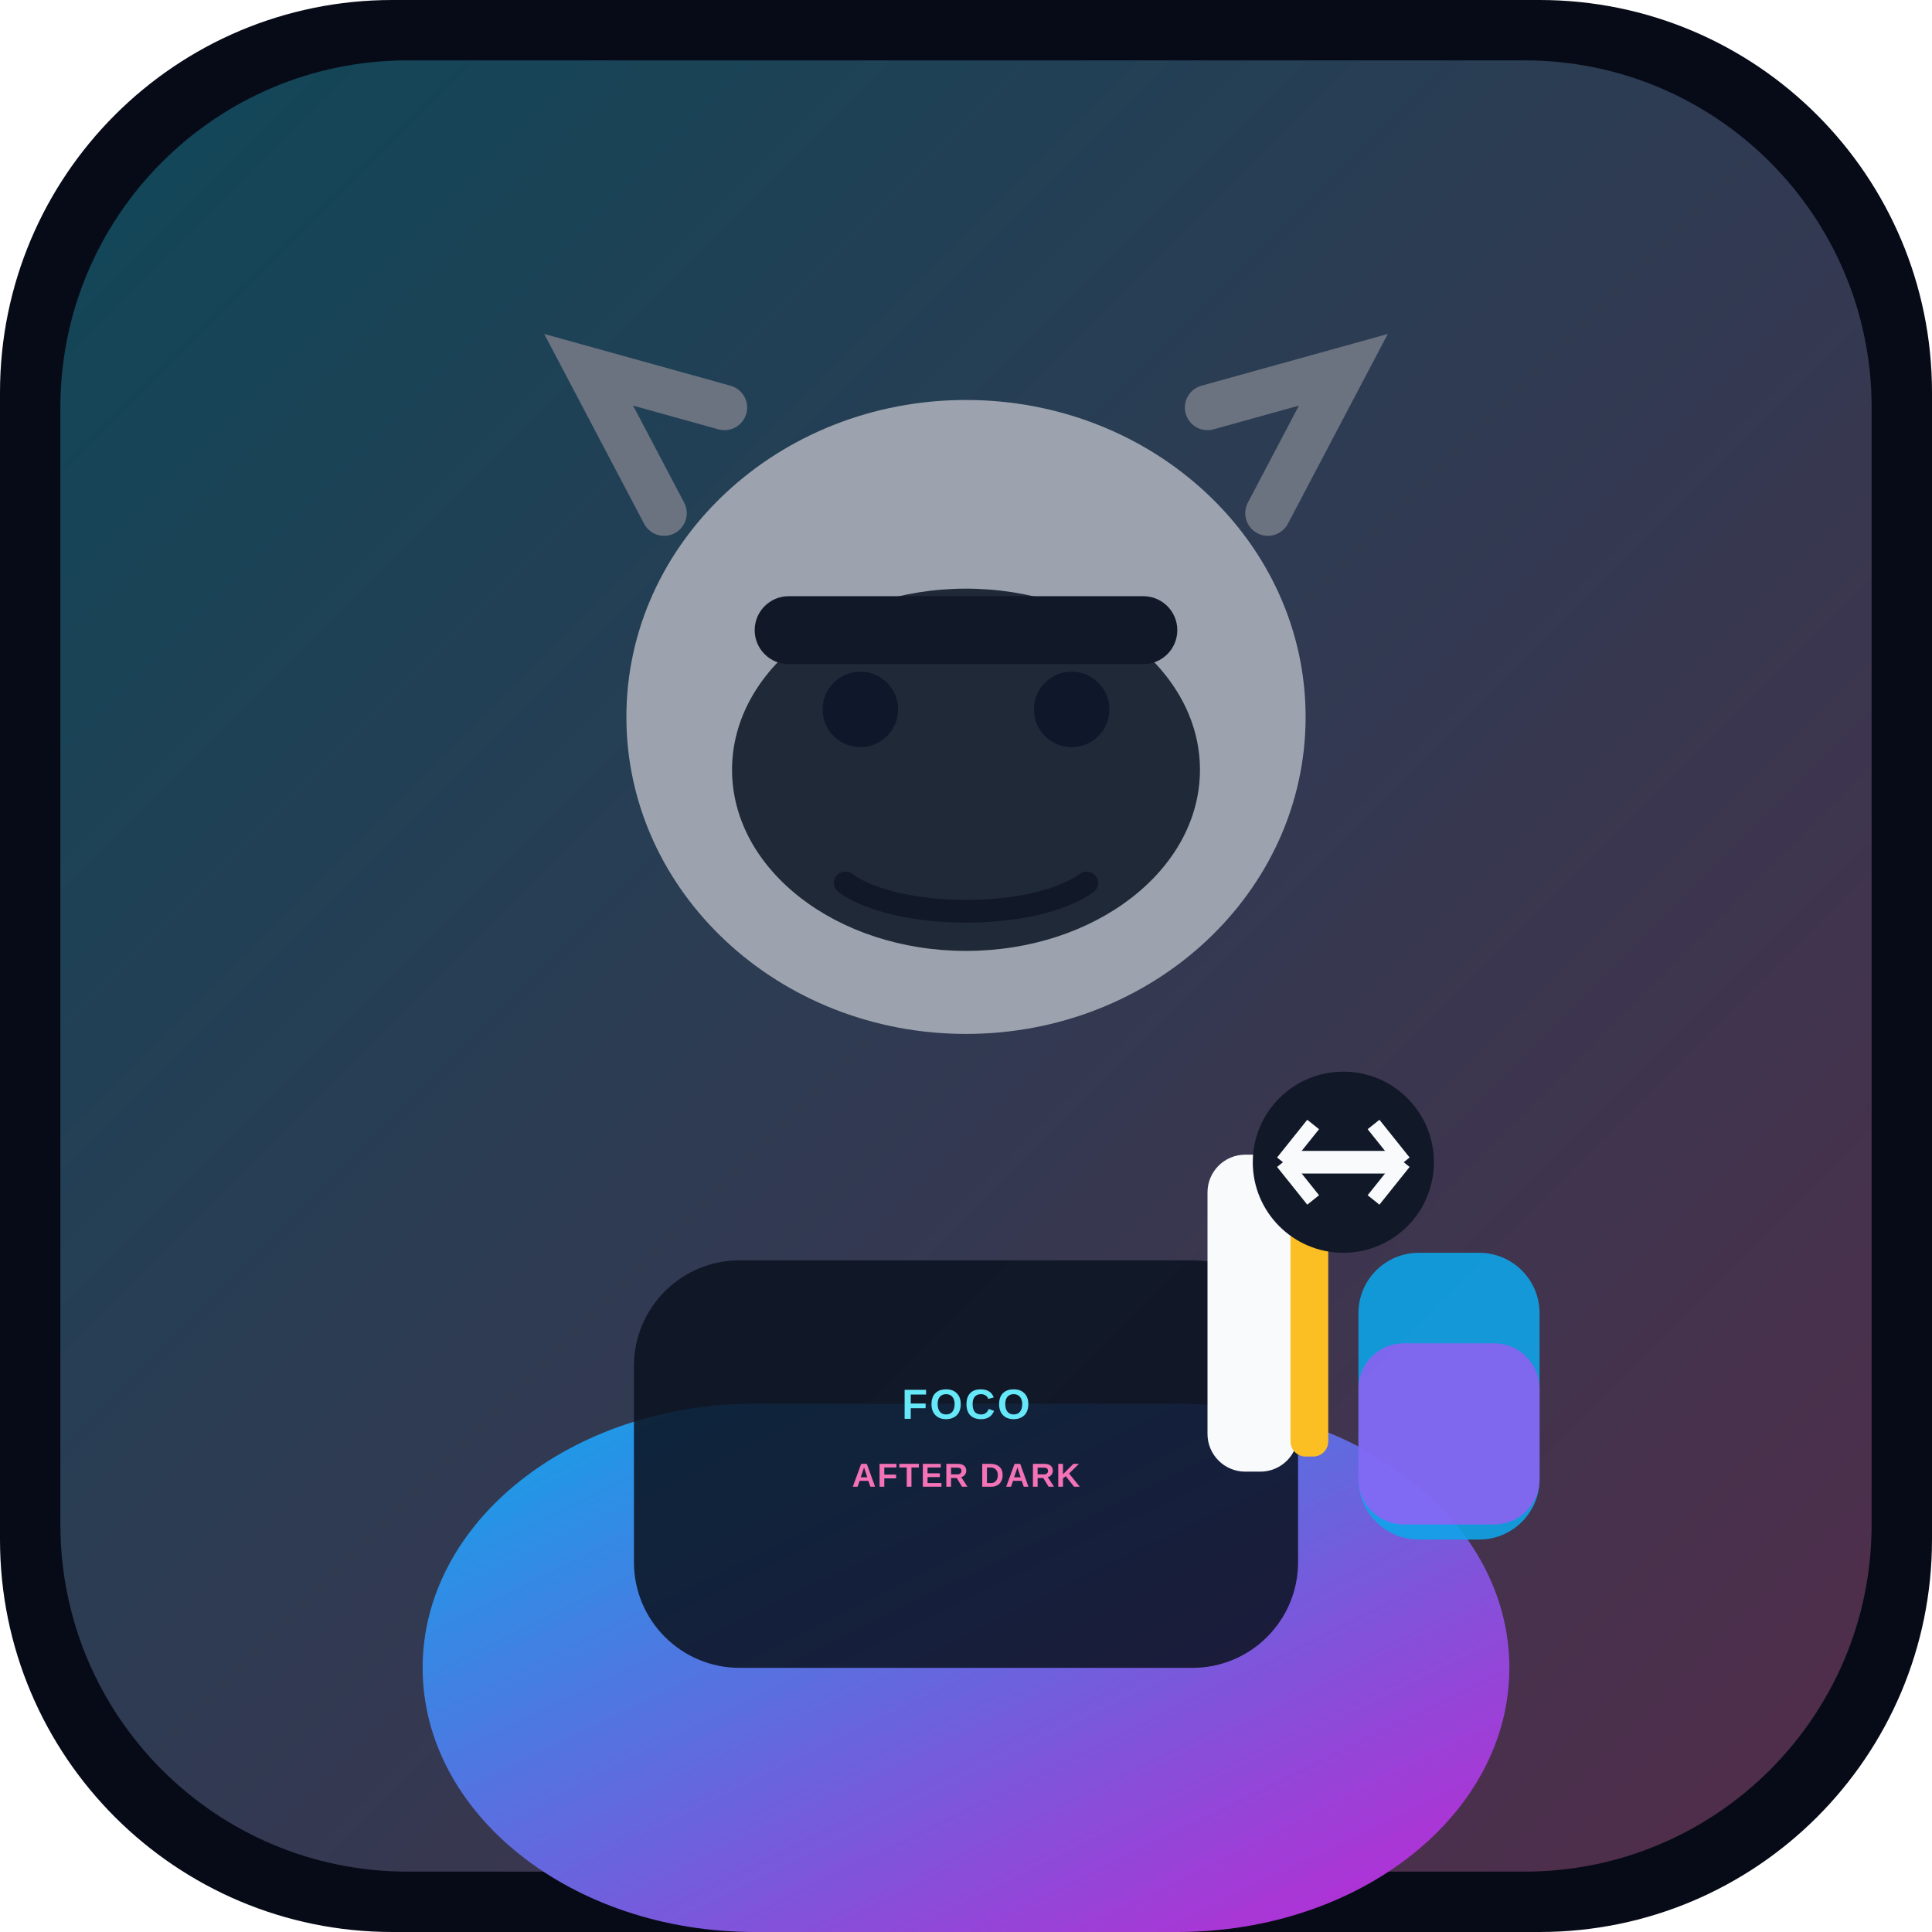
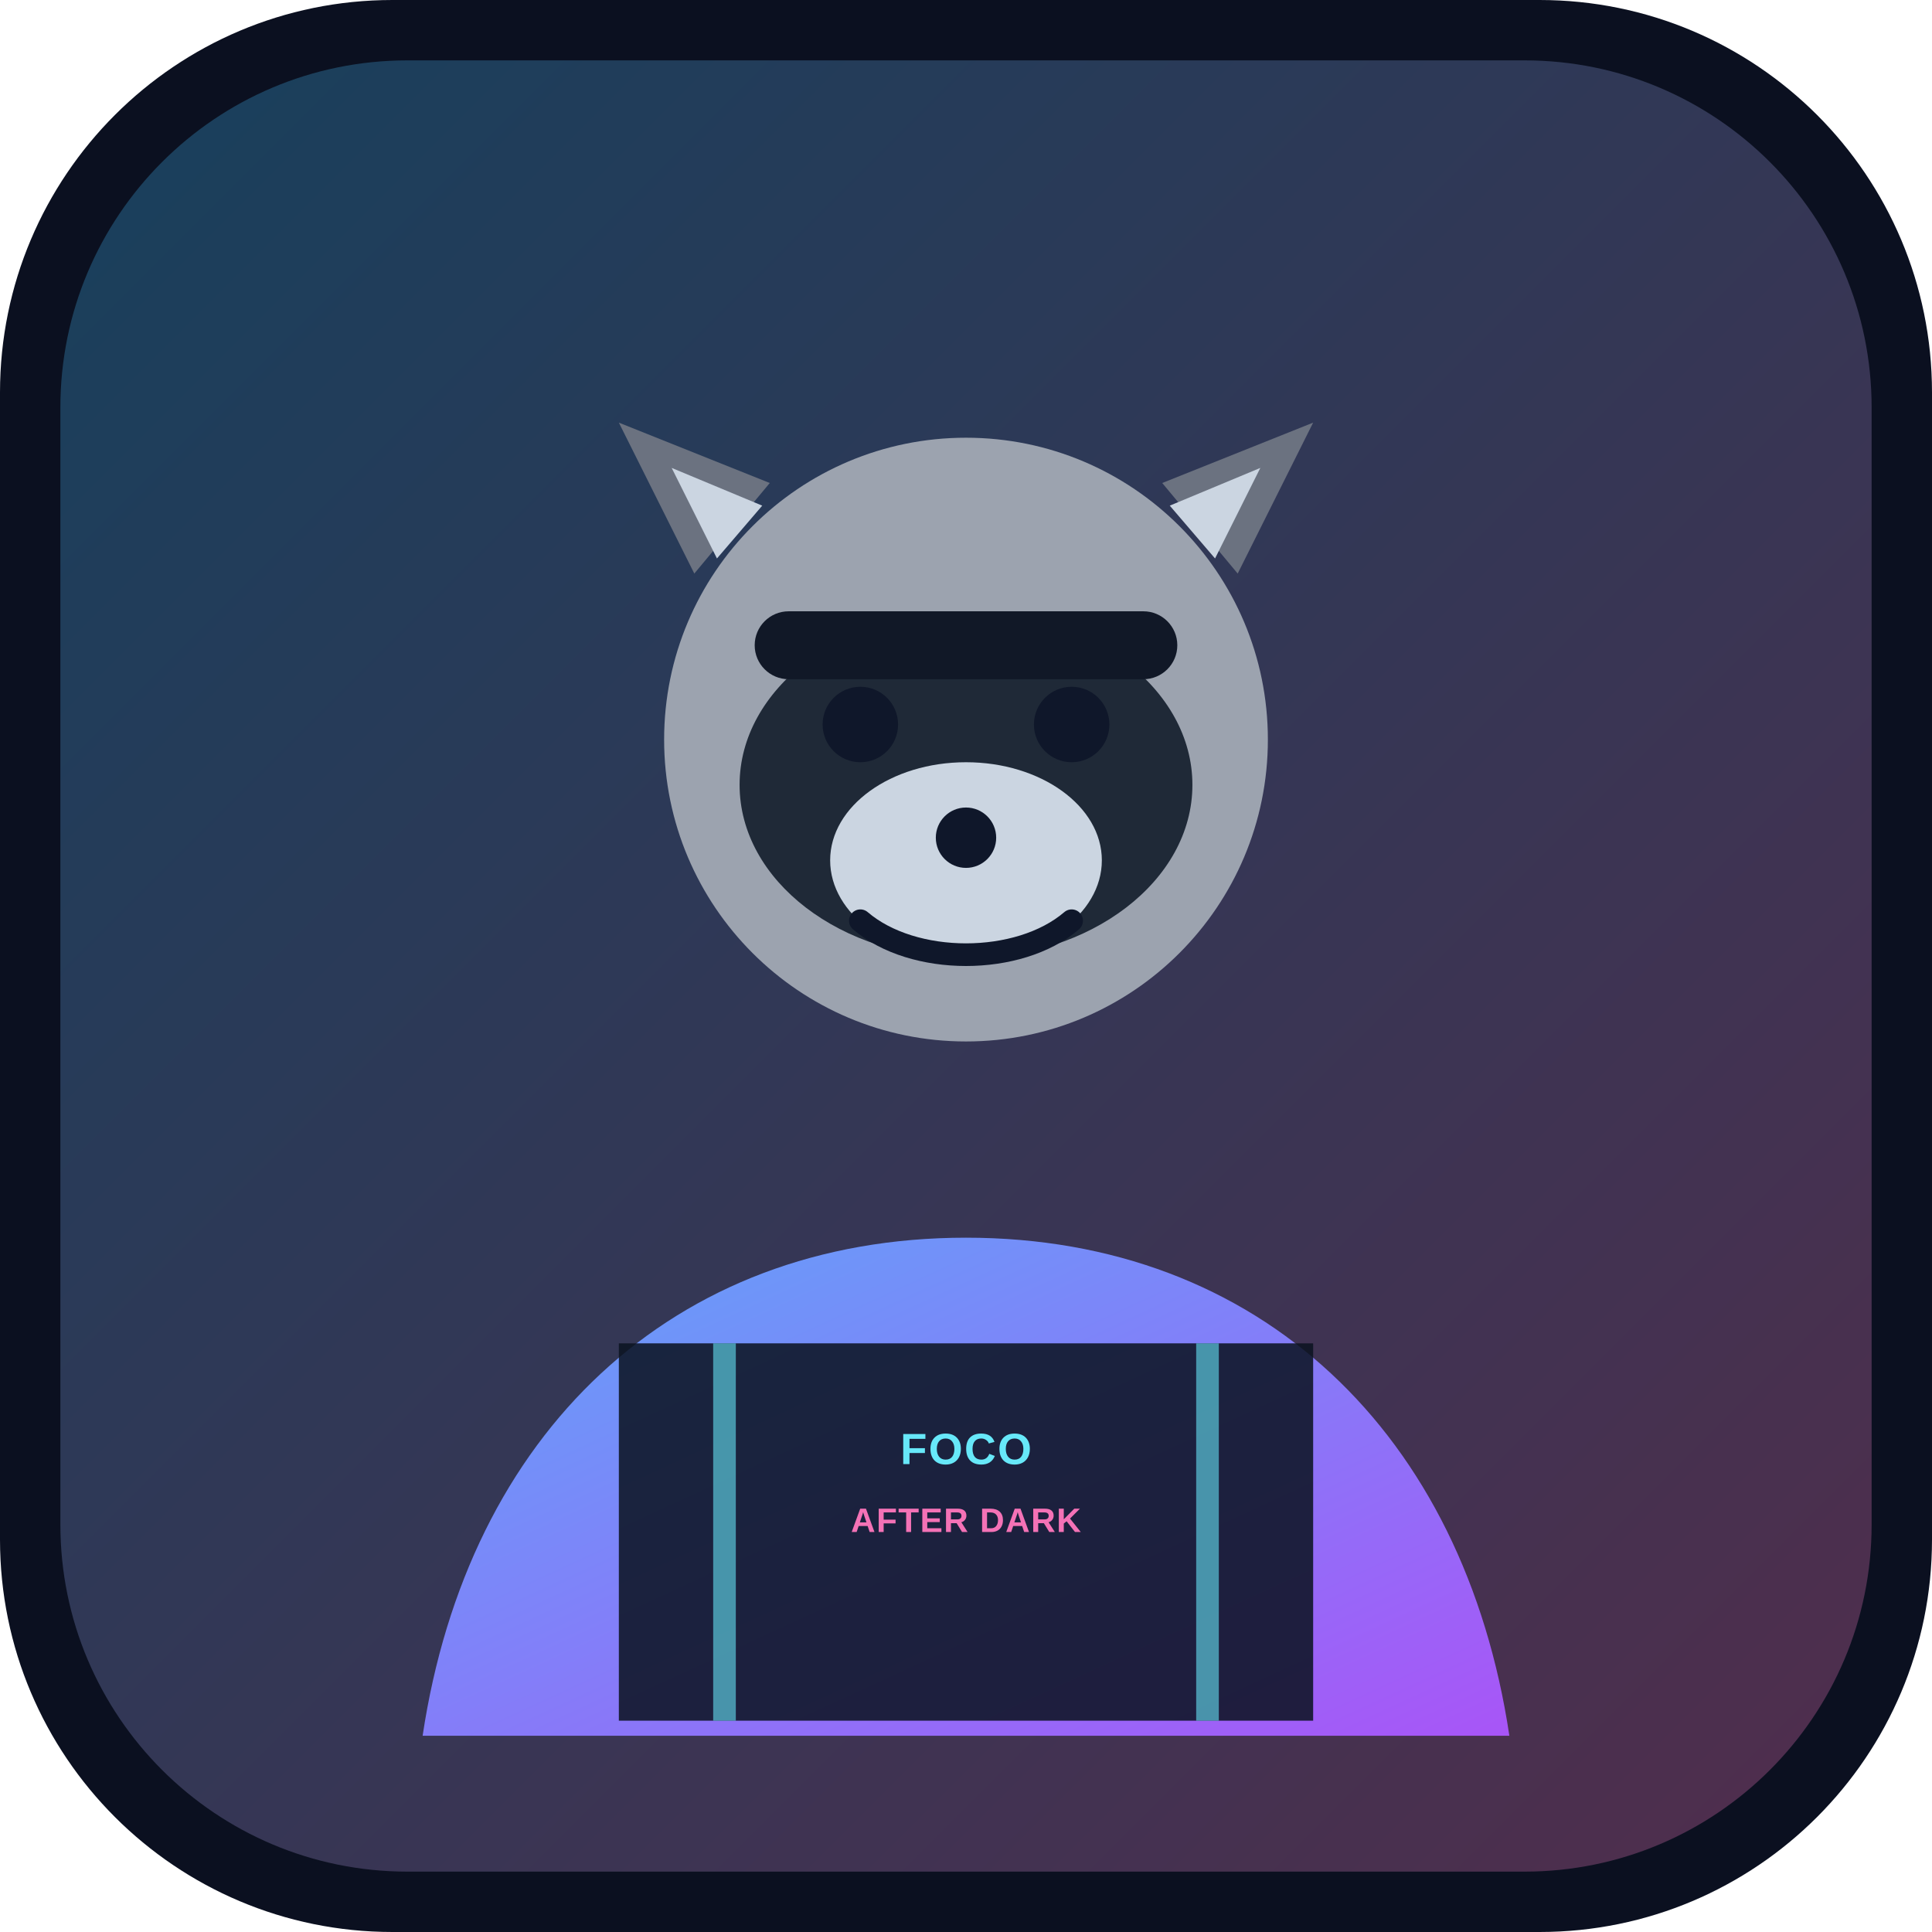
<svg xmlns="http://www.w3.org/2000/svg" viewBox="0 0 256 256" role="img" aria-label="Rowdy Raccoon">
  <defs>
    <linearGradient id="bg" x1="0" y1="0" x2="1" y2="1">
-       <stop offset="0%" stop-color="#22d3ee" stop-opacity="0.30" />
-       <stop offset="100%" stop-color="#f472b6" stop-opacity="0.32" />
+       <stop offset="0%" stop-color="#38bdf8" stop-opacity="0.28" />
+       <stop offset="100%" stop-color="#f472b6" stop-opacity="0.30" />
    </linearGradient>
    <linearGradient id="shirt" x1="0" y1="0" x2="1" y2="1">
-       <stop offset="0%" stop-color="#0ea5e9" />
-       <stop offset="100%" stop-color="#c026d3" />
+       <stop offset="0%" stop-color="#60a5fa" />
+       <stop offset="100%" stop-color="#a855f7" />
    </linearGradient>
  </defs>
-   <rect width="256" height="256" rx="52" fill="#070b18" />
+   <rect width="256" height="256" rx="52" fill="#0b1020" />
  <rect x="8" y="8" width="240" height="240" rx="46" fill="url(#bg)" />
-   <ellipse cx="128" cy="95" rx="45" ry="42" fill="#9ca3af" />
-   <ellipse cx="128" cy="102" rx="31" ry="24" fill="#1f2937" />
-   <circle cx="114" cy="94" r="5" fill="#0f172a" />
-   <circle cx="142" cy="94" r="5" fill="#0f172a" />
-   <path d="M112 117c7 5 25 5 32 0" fill="none" stroke="#111827" stroke-width="3" stroke-linecap="round" />
-   <path d="M88 68l-10-19 18 5M168 68l10-19-18 5" stroke="#6b7280" stroke-width="6" stroke-linecap="round" fill="none" />
-   <rect x="100" y="79" width="56" height="9" rx="4.5" fill="#111827" />
-   <rect x="56" y="186" width="144" height="70" rx="44" fill="url(#shirt)" />
-   <rect x="84" y="167" width="88" height="54" rx="14" fill="#0b1220" opacity="0.86" />
-   <text x="128" y="188" text-anchor="middle" font-family="Arial, sans-serif" font-size="5.6" font-weight="700" fill="#67e8f9" letter-spacing="0.28">FOCO</text>
-   <text x="128" y="197" text-anchor="middle" font-family="Arial, sans-serif" font-size="4.4" font-weight="700" fill="#f472b6" letter-spacing="0.18">AFTER DARK</text>
-   <rect x="160" y="153" width="12" height="42" rx="5" fill="#f8fafc" />
-   <rect x="171" y="151" width="5" height="42" rx="2" fill="#fbbf24" />
-   <circle cx="178" cy="154" r="12" fill="#111827" />
-   <path d="M170 154h16" stroke="#f8fafc" stroke-width="3" />
-   <path d="M170 154l4-5M170 154l4 5M186 154l-4-5M186 154l-4 5" stroke="#f8fafc" stroke-width="2" />
-   <rect x="180" y="166" width="24" height="38" rx="8" fill="#0ea5e9" opacity="0.88" />
-   <rect x="180" y="178" width="24" height="24" rx="6" fill="#a855f7" opacity="0.72" />
+   <path d="M92 76l-10-20 20 8z" fill="#6b7280" />
+   <path d="M164 76l10-20-20 8z" fill="#6b7280" />
+   <path d="M95 74l-6-12 12 5z" fill="#cbd5e1" />
+   <path d="M161 74l6-12-12 5z" fill="#cbd5e1" />
+   <circle cx="128" cy="98" r="40" fill="#9ca3af" />
+   <ellipse cx="128" cy="104" rx="30" ry="23" fill="#1f2937" />
+   <ellipse cx="128" cy="114" rx="18" ry="13" fill="#cbd5e1" />
+   <circle cx="114" cy="96" r="5" fill="#0f172a" />
+   <circle cx="142" cy="96" r="5" fill="#0f172a" />
+   <circle cx="128" cy="111" r="4" fill="#0f172a" />
+   <path d="M114 122c7 6 21 6 28 0" fill="none" stroke="#0f172a" stroke-width="3" stroke-linecap="round" />
+   <rect x="100" y="81" width="56" height="9" rx="4.5" fill="#111827" />
+   <path d="M56 230c6-40 33-66 72-66s66 26 72 66" fill="url(#shirt)" />
+   <path d="M82 178h92v50H82z" fill="#0b1220" opacity="0.86" />
+   <path d="M96 178v50M160 178v50" stroke="#67e8f9" stroke-width="3" opacity="0.58" />
+   <text x="128" y="194" text-anchor="middle" font-family="Arial, sans-serif" font-size="5.8" font-weight="700" fill="#67e8f9" letter-spacing="0.22">FOCO</text>
+   <text x="128" y="203" text-anchor="middle" font-family="Arial, sans-serif" font-size="4.5" font-weight="700" fill="#f472b6" letter-spacing="0.14">AFTER DARK</text>
</svg>
